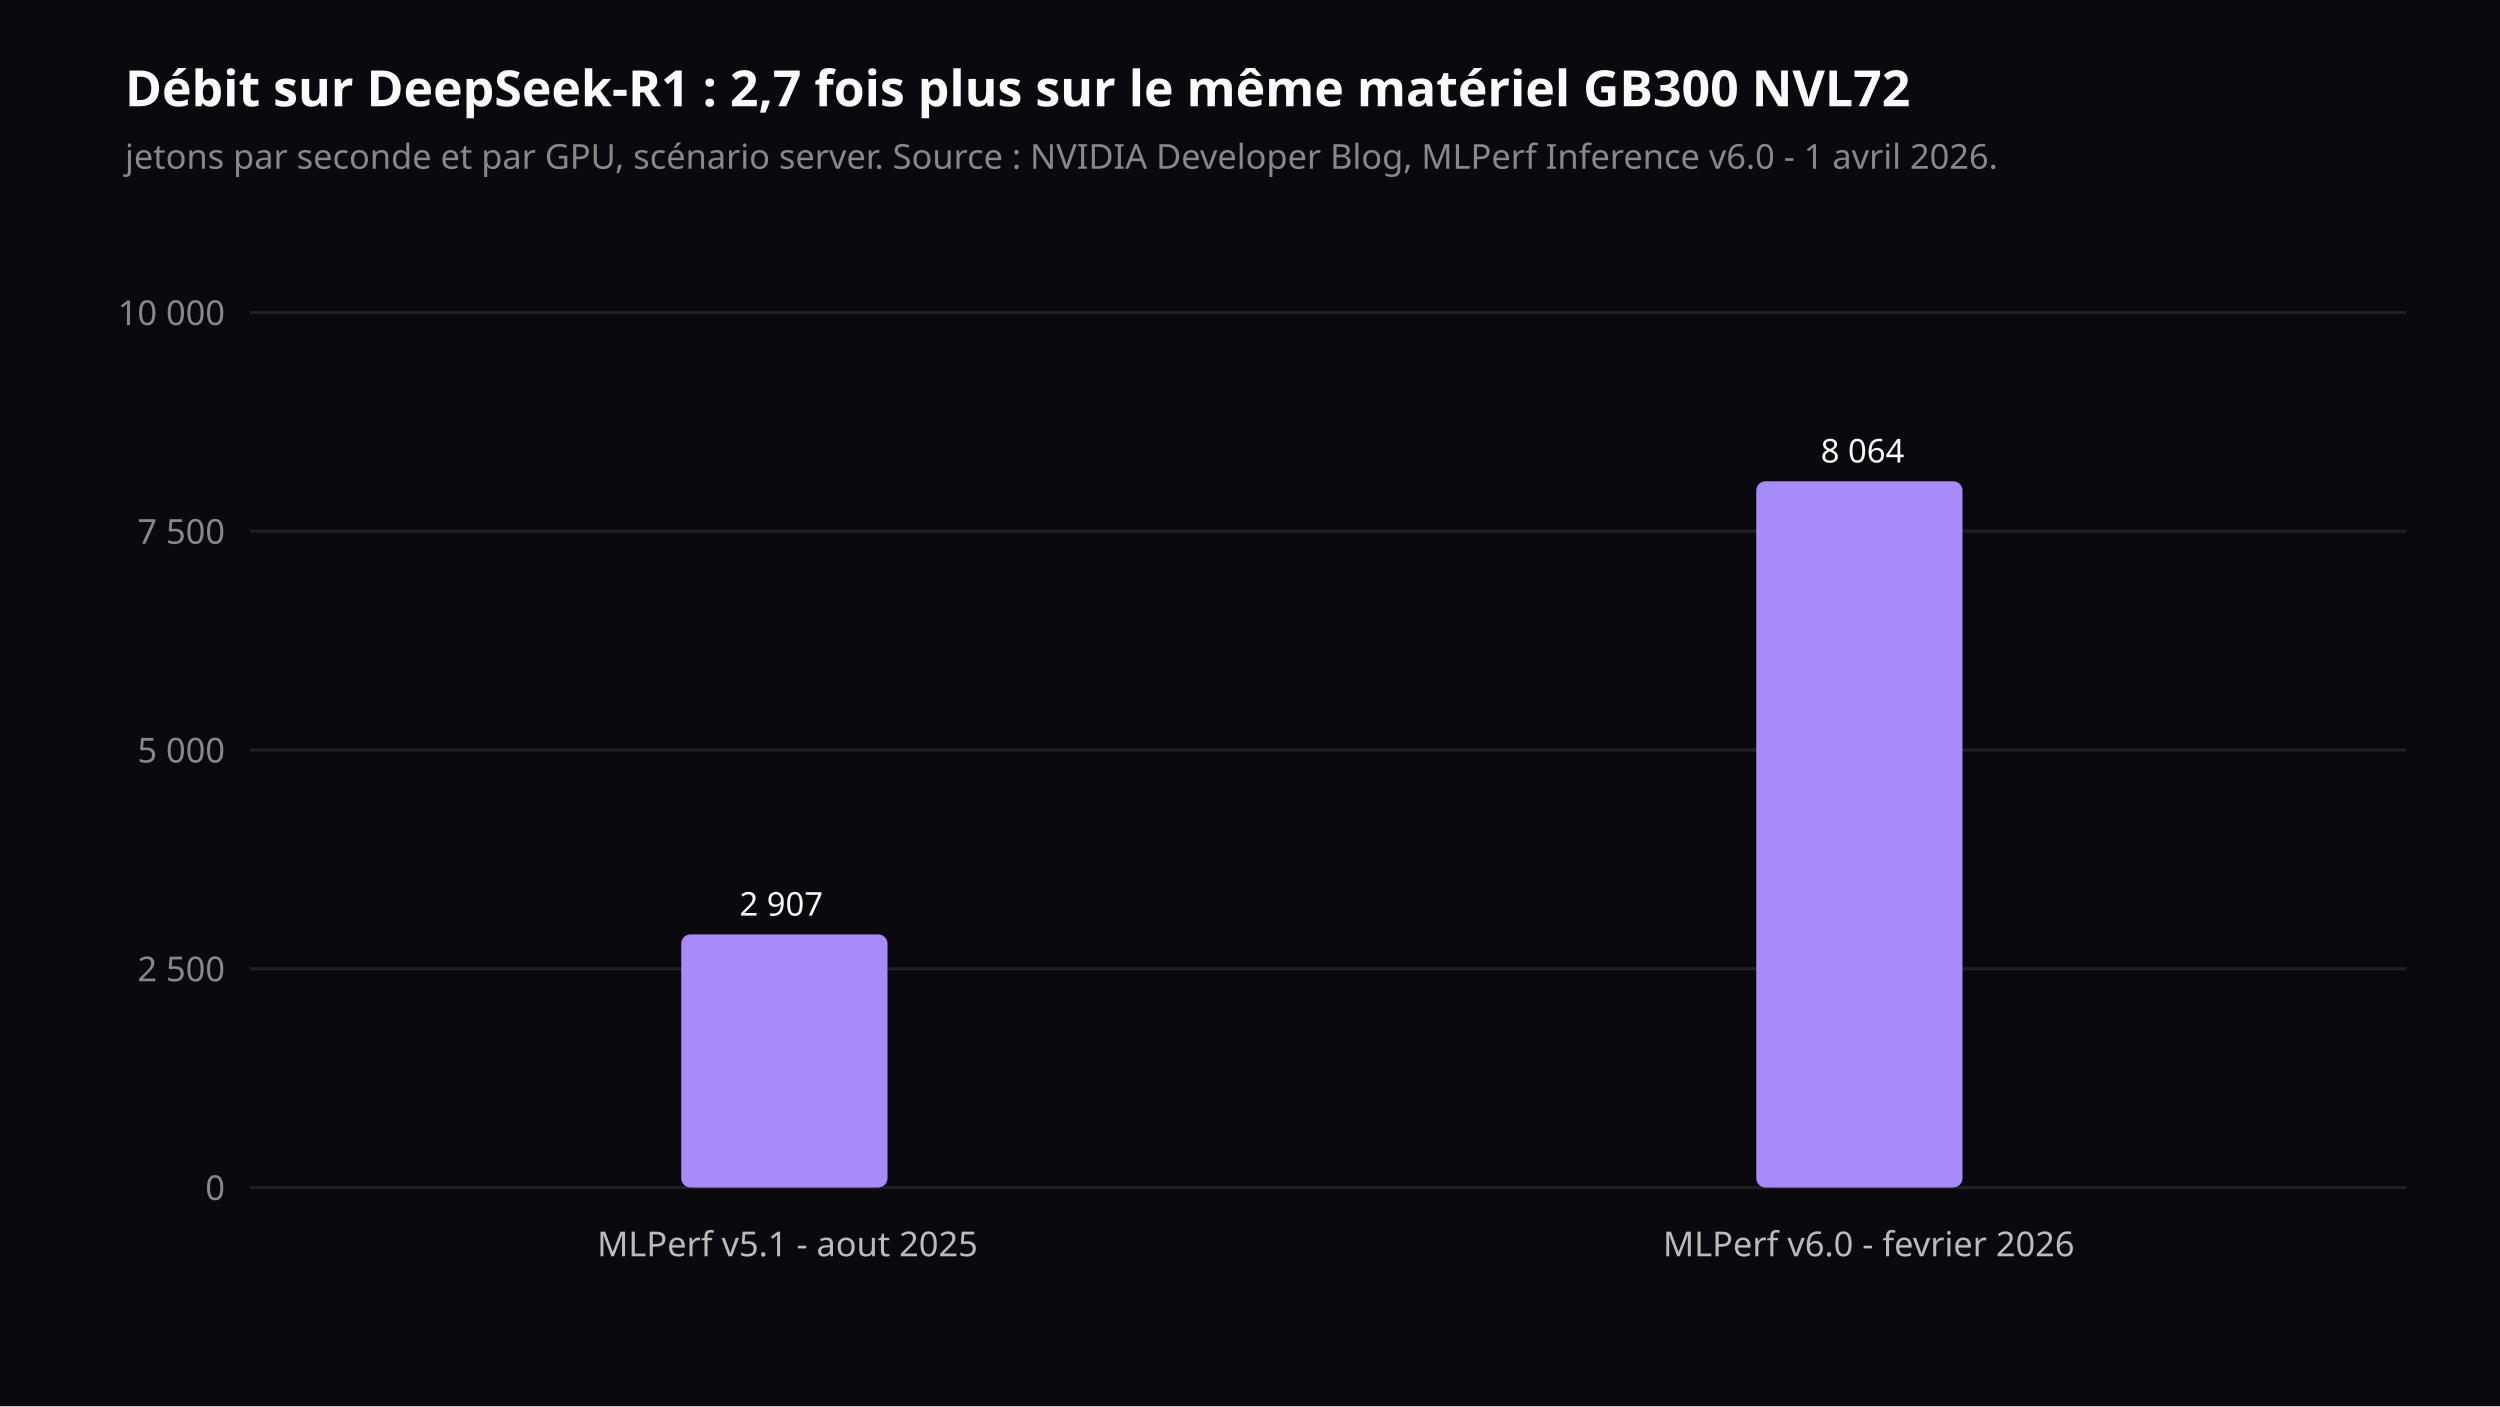
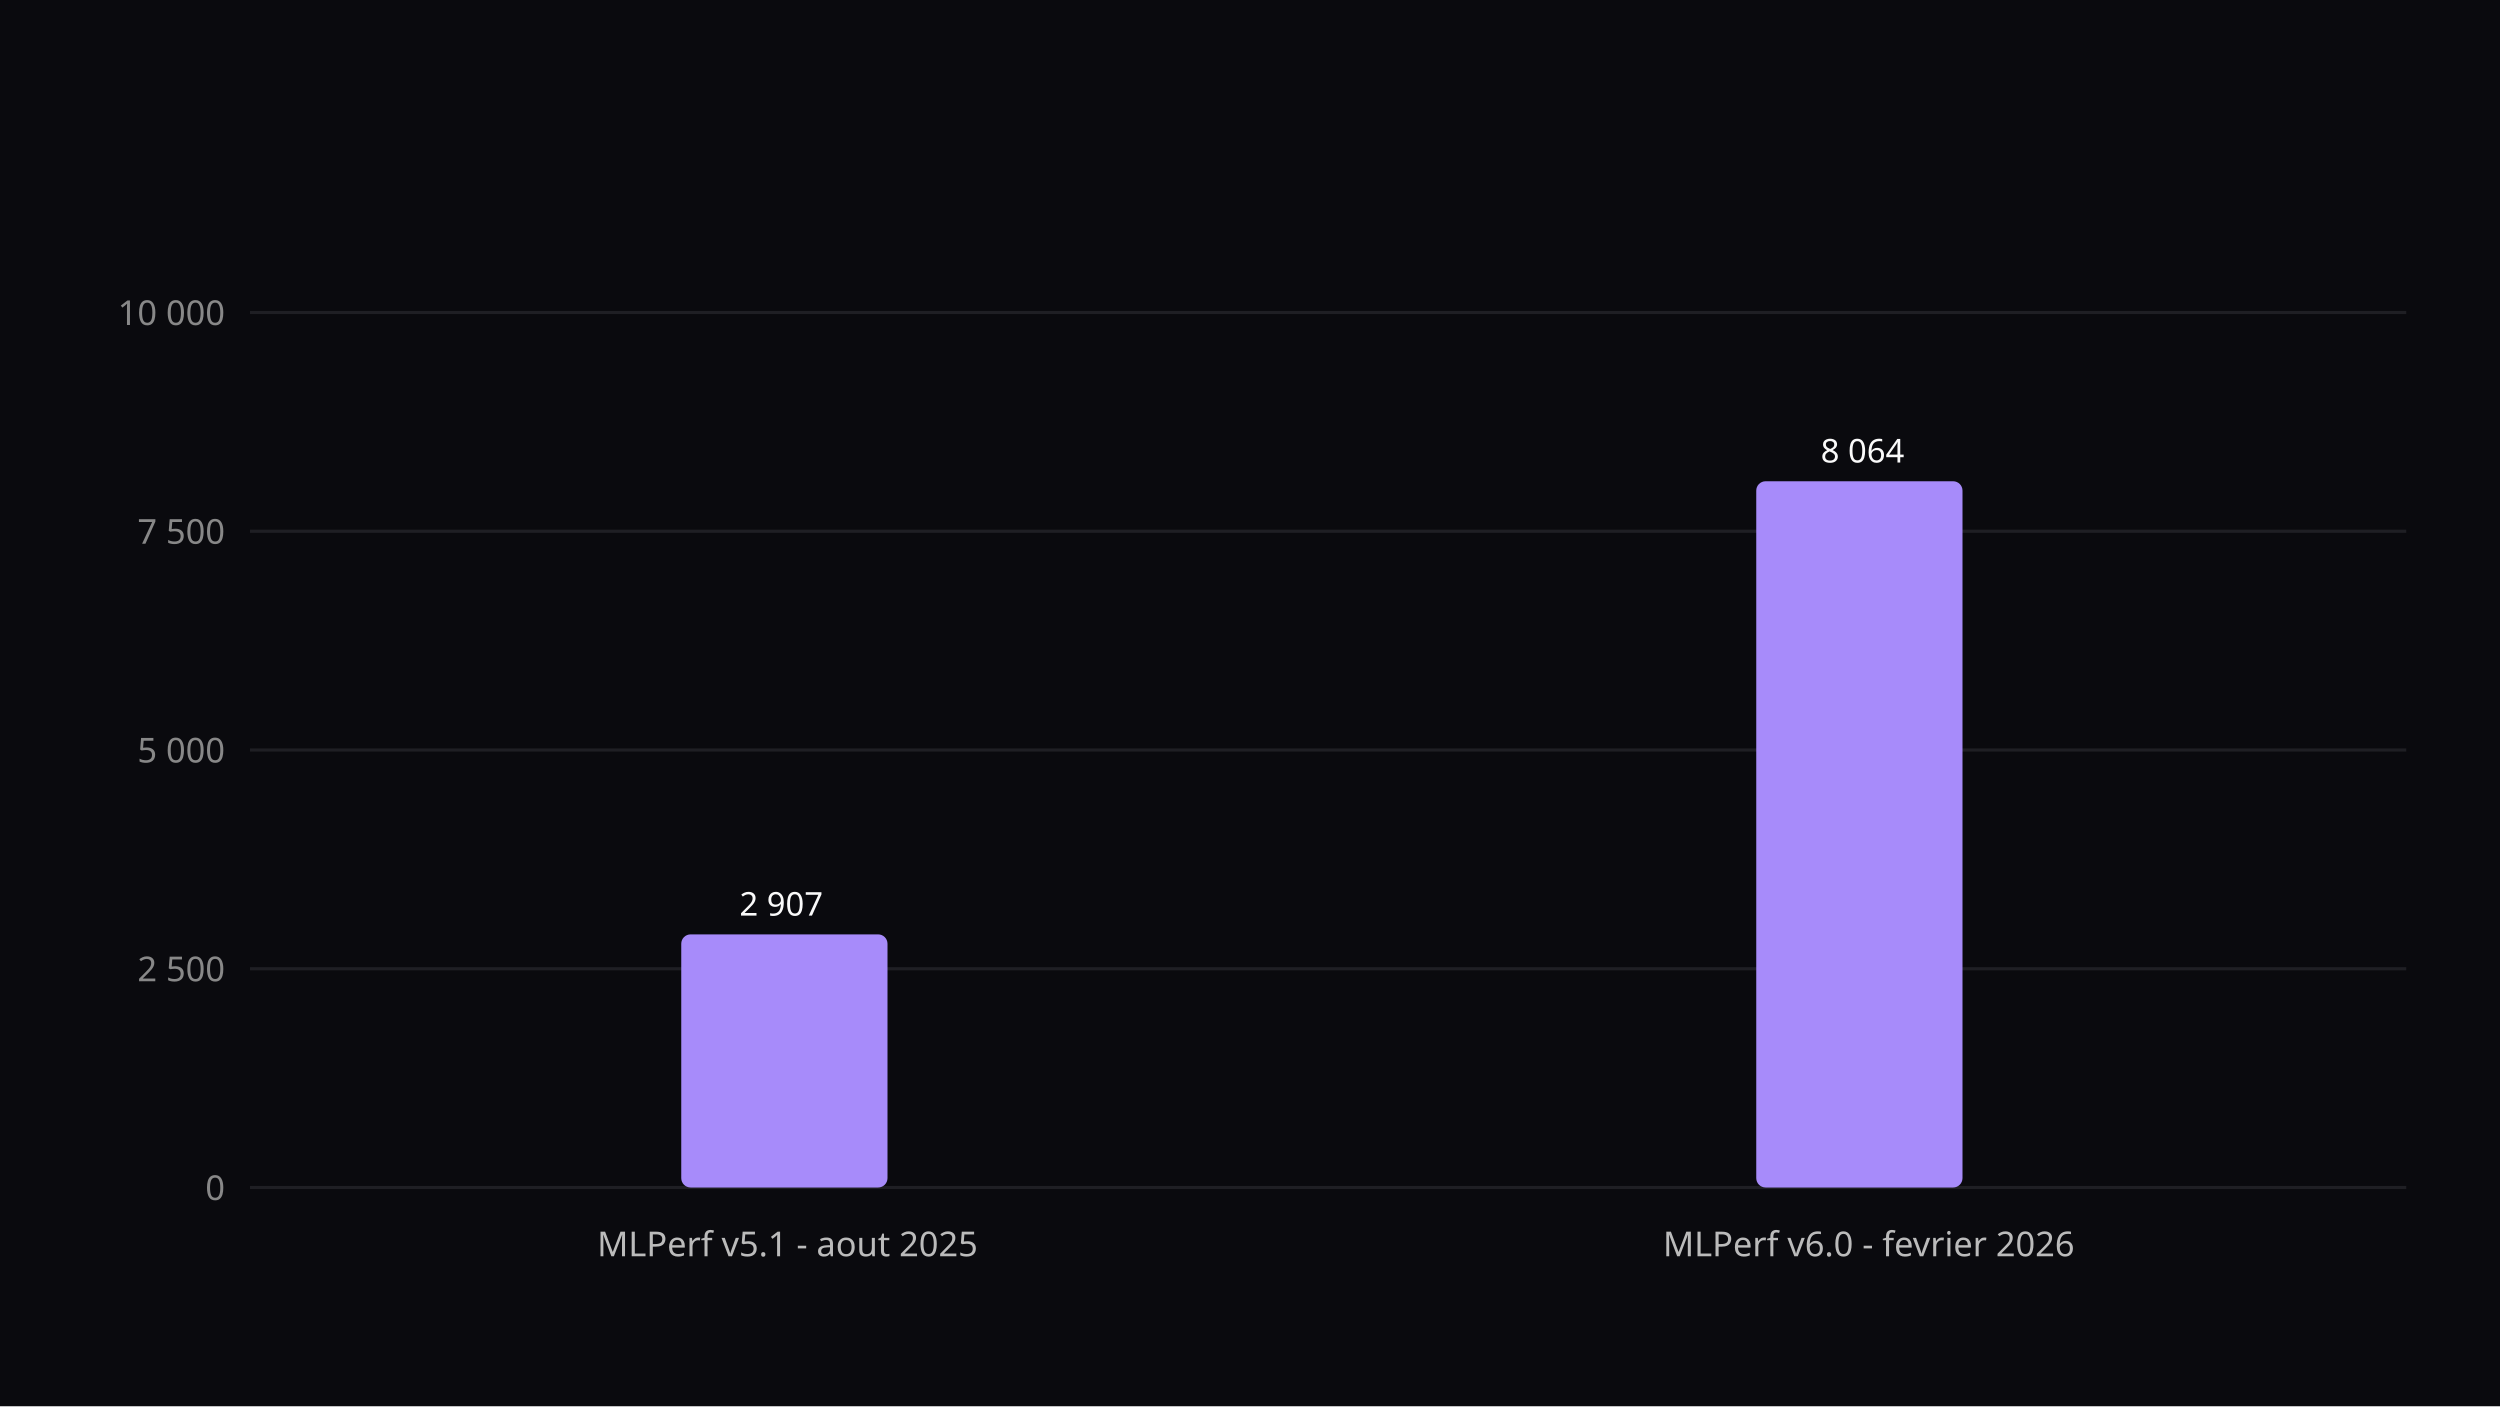
<svg xmlns="http://www.w3.org/2000/svg" viewBox="0 0 800 450" font-family="ui-sans-serif, system-ui">
  <rect width="800" height="450" fill="#0a0a0e" />
-   <text x="40" y="34" fill="#fafafa" font-size="16" font-weight="700">Débit sur DeepSeek-R1 : 2,7 fois plus sur le même matériel GB300 NVL72</text>
-   <text x="40" y="54" fill="#888" font-size="11">jetons par seconde et par GPU, scénario server. Source : NVIDIA Developer Blog, MLPerf Inference v6.0 - 1 avril 2026.</text>
  <line x1="80" y1="380" x2="770" y2="380" stroke="#1f1f24" stroke-width="1" />
  <text x="72" y="384" text-anchor="end" fill="#888" font-size="11" font-family="ui-monospace">0</text>
  <line x1="80" y1="310" x2="770" y2="310" stroke="#1f1f24" stroke-width="1" />
  <text x="72" y="314" text-anchor="end" fill="#888" font-size="11" font-family="ui-monospace">2 500</text>
  <line x1="80" y1="240" x2="770" y2="240" stroke="#1f1f24" stroke-width="1" />
  <text x="72" y="244" text-anchor="end" fill="#888" font-size="11" font-family="ui-monospace">5 000</text>
  <line x1="80" y1="170" x2="770" y2="170" stroke="#1f1f24" stroke-width="1" />
  <text x="72" y="174" text-anchor="end" fill="#888" font-size="11" font-family="ui-monospace">7 500</text>
  <line x1="80" y1="100" x2="770" y2="100" stroke="#1f1f24" stroke-width="1" />
  <text x="72" y="104" text-anchor="end" fill="#888" font-size="11" font-family="ui-monospace">10 000</text>
  <rect x="218" y="299" width="66" height="81" fill="#a78bfa" rx="3" />
  <text x="250" y="293" text-anchor="middle" fill="#fafafa" font-size="10.5" font-family="ui-monospace">2 907</text>
  <text x="252" y="402" text-anchor="middle" fill="#bbb" font-size="11">MLPerf v5.1 - aout 2025</text>
  <rect x="562" y="154" width="66" height="226" fill="#a78bfa" rx="3" />
  <text x="596" y="148" text-anchor="middle" fill="#fafafa" font-size="10.5" font-family="ui-monospace">8 064</text>
  <text x="598" y="402" text-anchor="middle" fill="#bbb" font-size="11">MLPerf v6.0 - fevrier 2026</text>
</svg>
